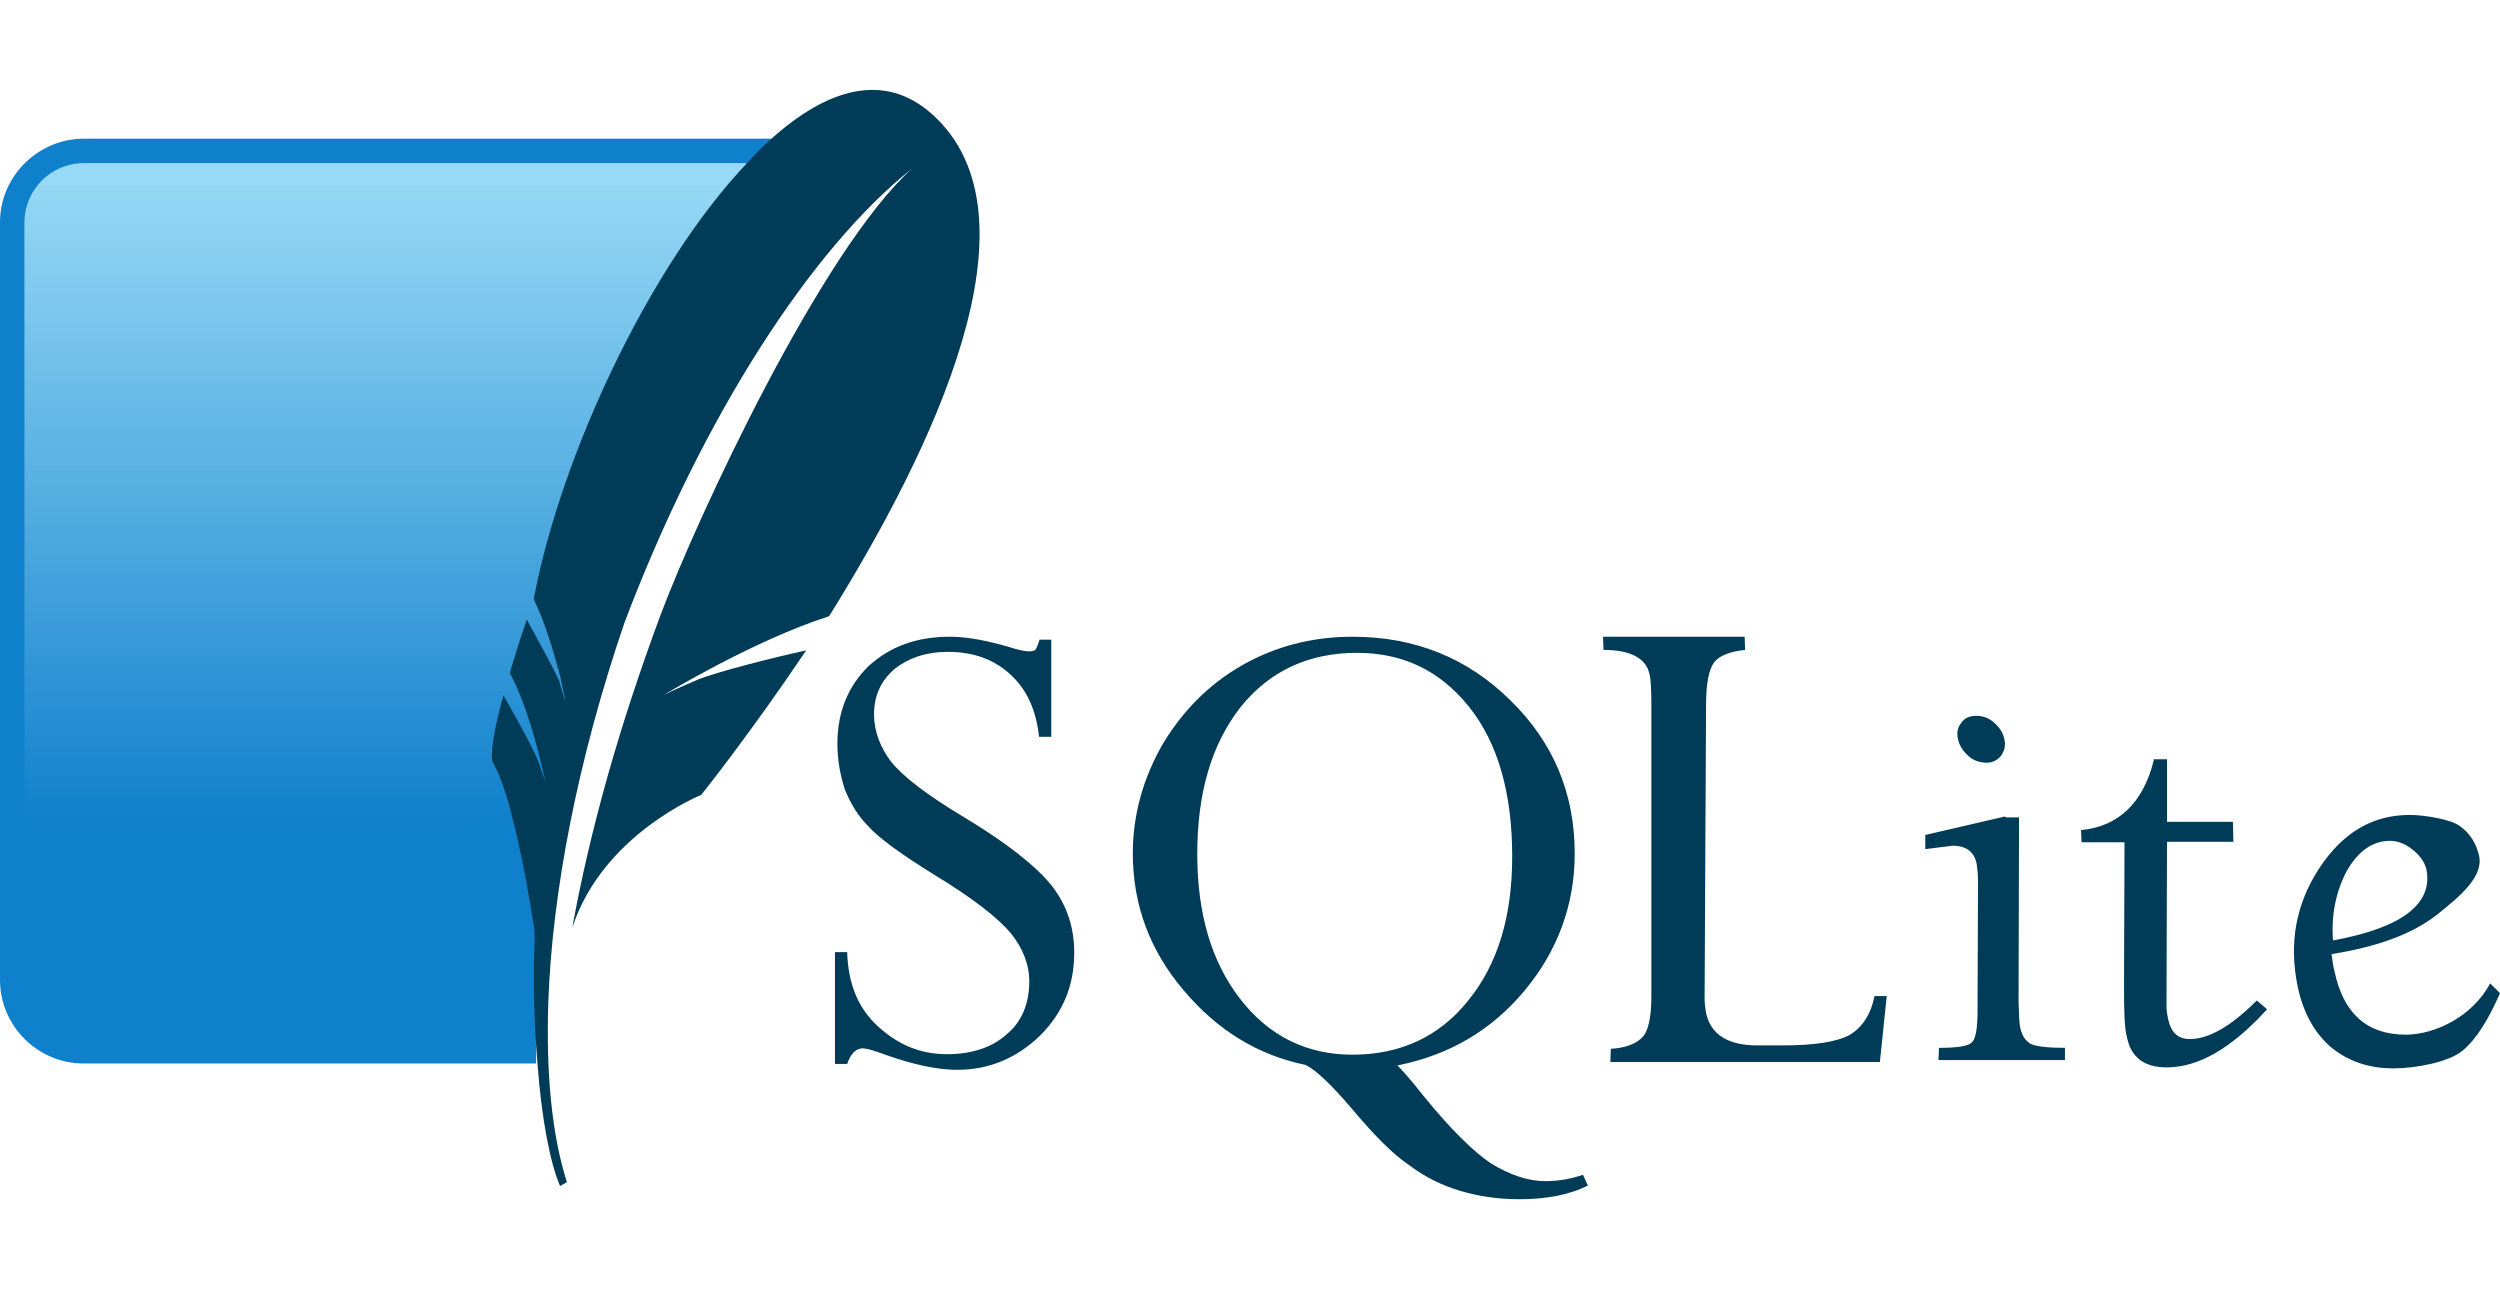
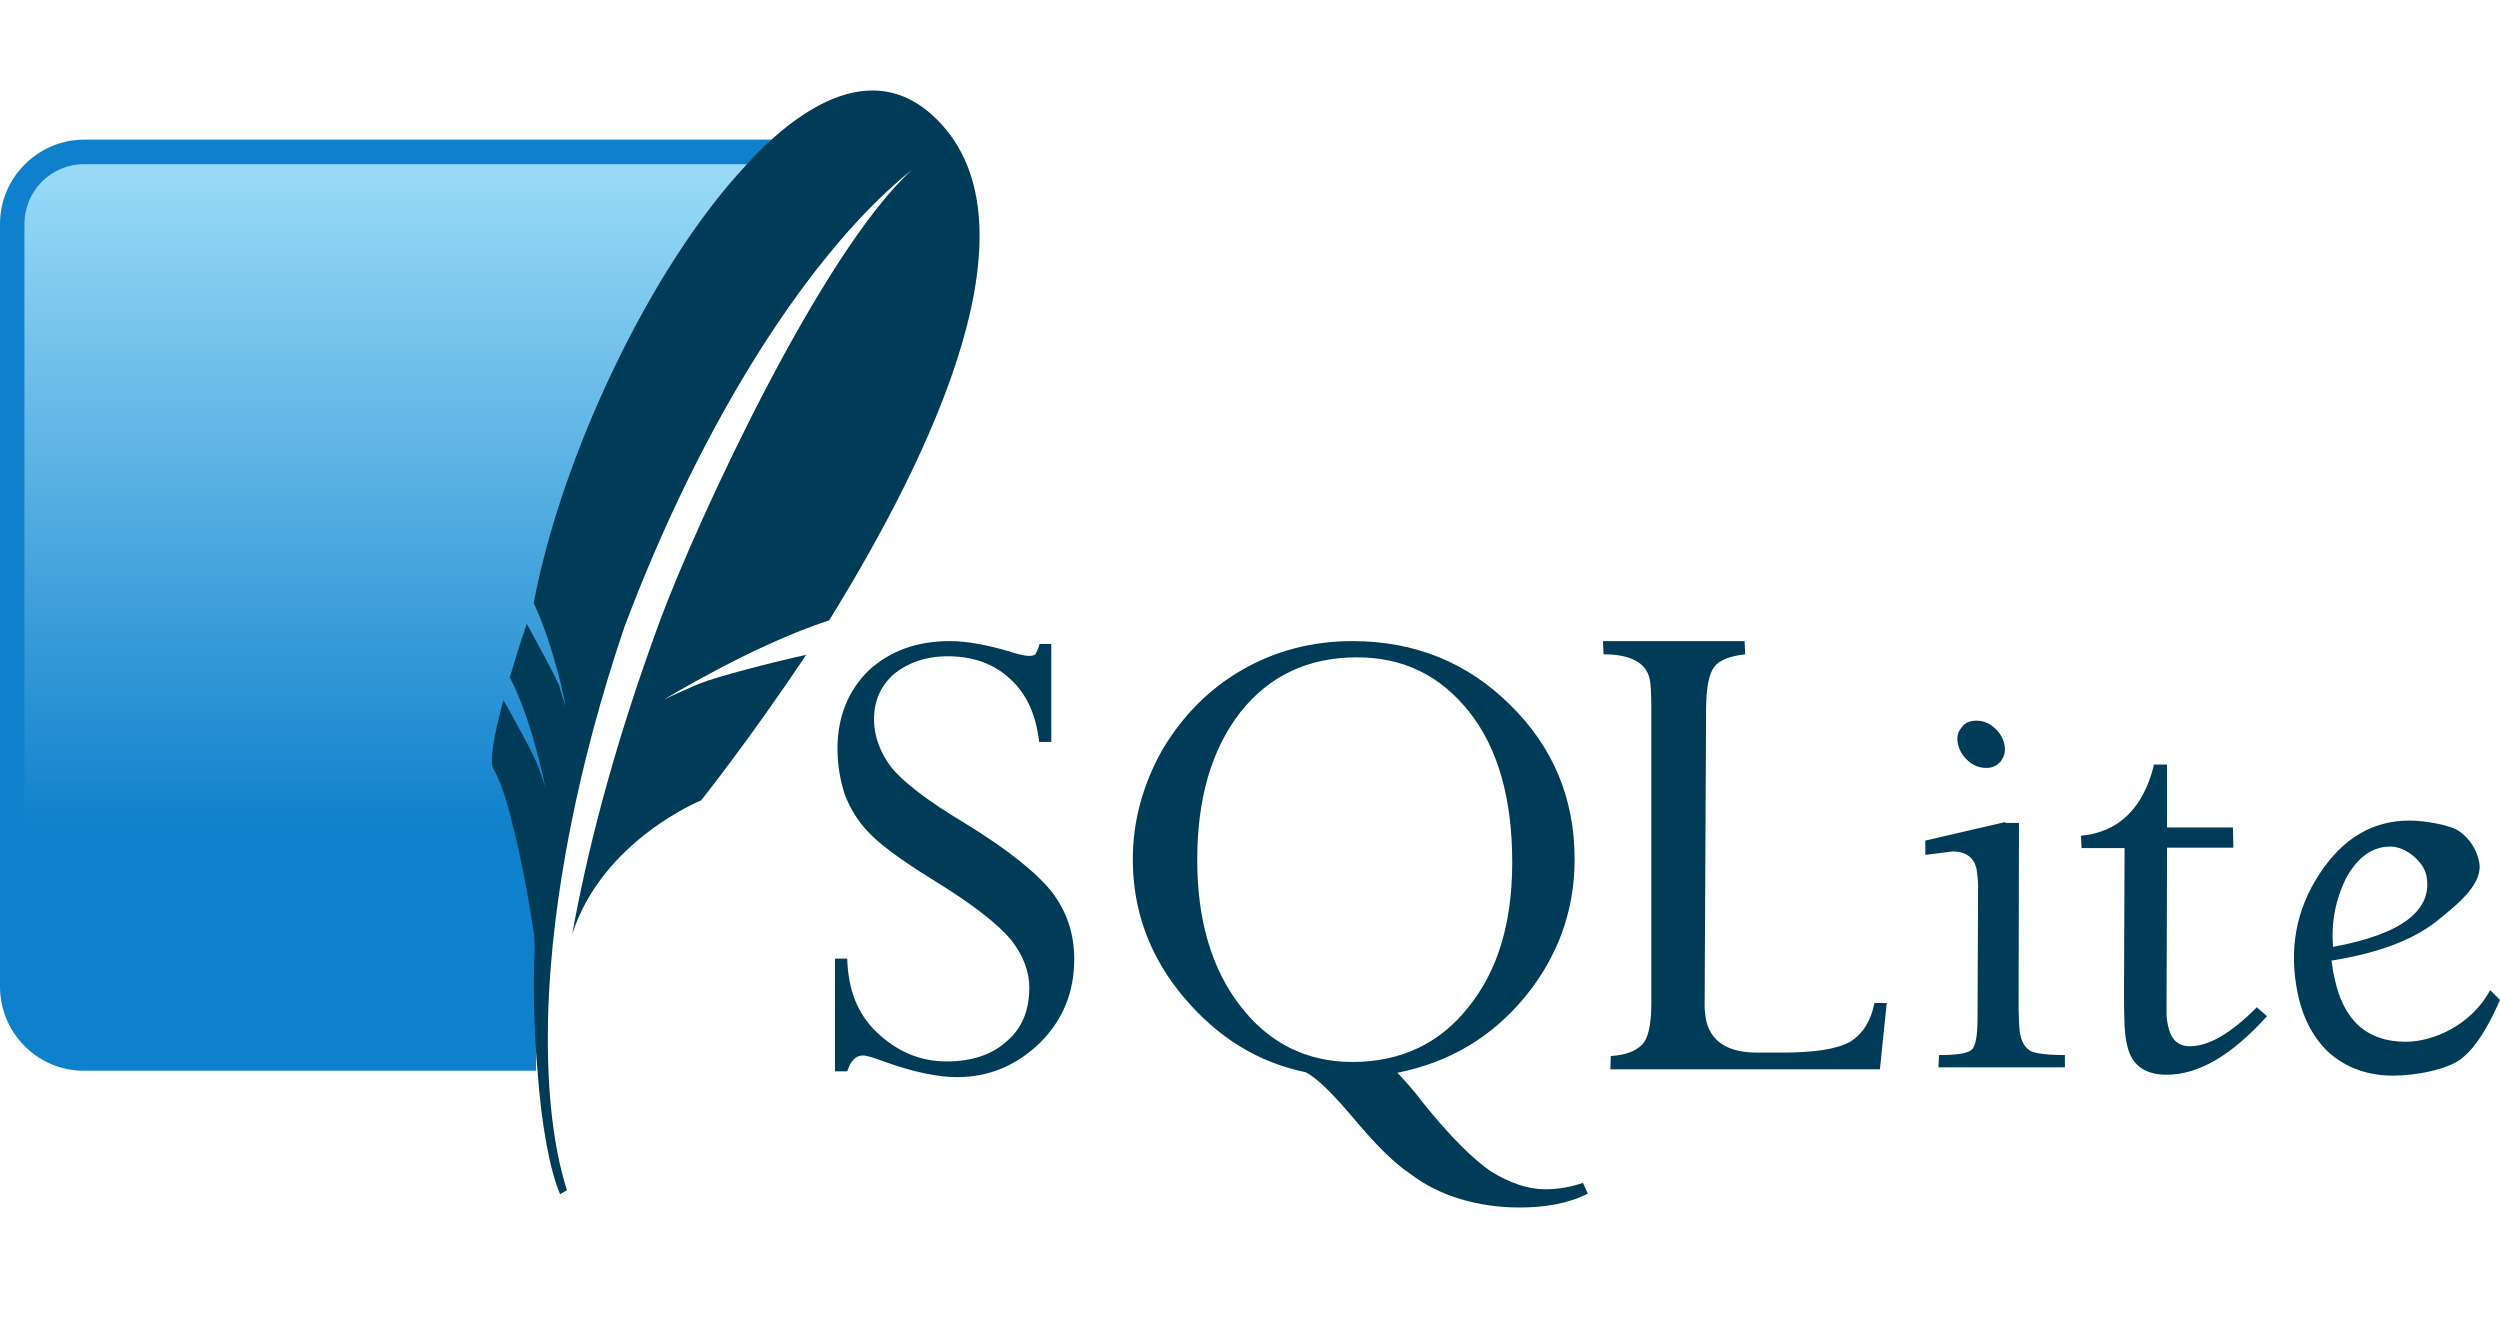
- <svg xmlns="http://www.w3.org/2000/svg" version="1.1" id="Layer_1" x="0px" y="0px" viewBox="0 0 512 268" style="enable-background:new 0 0 512 268;" xml:space="preserve">
-   <style type="text/css">
- 	.st0{fill:#003B57;}
- 	.st1{fill:#0F80CC;}
- 	.st2{fill:url(#XMLID_3_);}
- </style>
-   <g id="XMLID_1_">
-     <path id="XMLID_12_" class="st0" d="M194.6,130.4c-6.9,0-12.3,2-16.7,6c-4.2,4.1-6.4,9.4-6.4,15.9c0,3.4,0.6,6.5,1.5,9.3   c1.1,2.8,2.7,5.5,4.9,7.7c2.2,2.4,6.6,5.6,13.2,9.7c8.1,4.9,13.3,9,15.9,12.1c2.5,3.1,3.8,6.5,3.8,9.8c0,4.6-1.5,8.3-4.6,10.9   c-3.1,2.8-7.3,4.1-12.3,4.1c-5.5,0-10.1-2-14.2-5.8c-4.1-3.8-6-8.8-6.2-15.1h-2.5v22.9h2.5c0.7-2.1,1.8-3.2,3.2-3.2   c0.7,0,2.2,0.4,4.6,1.3c5.9,2.1,10.8,3.1,14.7,3.1c6.6,0,12.2-2.4,17-7c4.8-4.8,7-10.4,7-17c0-5.2-1.5-9.7-4.6-13.7   c-3.1-3.9-9.1-8.7-17.9-14c-7.7-4.6-12.6-8.4-15-11.4c-2.2-2.9-3.5-6.2-3.5-9.7c0-3.8,1.4-6.9,4.2-9.3c2.8-2.2,6.4-3.5,10.9-3.5   c5.2,0,9.4,1.5,12.8,4.6c3.4,3.1,5.3,7.3,5.9,12.8h2.5V131h-2.4c-0.3,1-0.6,1.7-0.8,2s-0.7,0.4-1.4,0.4c-0.8,0-2.2-0.3-4.4-1   C202.4,131.3,198.3,130.4,194.6,130.4z M277,130.4c-8.3,0-15.9,2-22.7,5.9s-12.2,9.4-16.3,16.3c-3.9,6.9-6,14.3-6,22.2   c0,10.5,3.5,19.9,10.4,28c7,8.3,15.3,13.3,25,15.3c2.2,1.1,5.3,4.1,9.5,9c4.6,5.5,8.5,9.4,11.8,11.6c3.2,2.4,6.7,4.1,10.4,5.2   s7.7,1.7,12.1,1.7c5.2,0,10-0.8,14-2.8l-1-2.2c-2.4,0.8-4.9,1.3-7.7,1.3c-3.6,0-7.3-1.3-11.1-3.6c-3.6-2.4-8.3-7-13.9-13.9   c-2.5-3.2-4.4-5.3-5.3-6.2c10.5-2.1,19.2-7.1,26.1-15.4c6.7-8.1,10.2-17.5,10.2-28c0-12.5-4.5-22.9-13.2-31.4   C300.6,134.8,289.8,130.4,277,130.4z M328.3,130.4l0.1,2.7c5.5,0,8.7,1.7,9.4,4.9c0.3,1.1,0.4,3.4,0.4,6.5v59.6   c0,4.5-0.7,7.3-2,8.5s-3.2,2-6.3,2.2l-0.1,2.7H385l1.4-13.5h-2.5c-0.7,3.6-2.4,6.3-5,7.9c-2.7,1.5-7.3,2.2-14,2.2h-5   c-6,0-9.5-2.2-10.5-6.6c-0.1-0.8-0.3-1.8-0.3-2.8l0.3-60.3c0-4.5,0.6-7.4,1.7-8.8s3.4-2.2,6.3-2.5l-0.1-2.7L328.3,130.4   L328.3,130.4z M277.9,133.7c9.4,0,17,3.6,23,11.1c5.9,7.4,8.8,17.7,8.8,30.6c0,12.2-2.9,22-9,29.5c-5.9,7.4-13.9,11.1-23.7,11.1   c-9.4,0-17.1-3.8-23-11.4c-5.9-7.6-8.8-17.5-8.8-29.7c0-12.5,2.9-22.4,8.8-30C259.9,137.5,267.9,133.7,277.9,133.7z M404.8,146.6   c-1.4,0-2.4,0.4-3.1,1.4c-0.8,1-1,2-0.7,3.4c0.3,1.3,1,2.4,2.1,3.4c1.1,1,2.4,1.4,3.8,1.4c1.3,0,2.2-0.6,2.9-1.4   c0.7-1,1-2.1,0.7-3.4c-0.3-1.4-1-2.4-2.1-3.4C407.3,147,406,146.6,404.8,146.6z M441.1,155.7c-2.2,8.8-7.3,13.6-14.9,14.3l0.1,2.5   h8.8l-0.1,29.7c0,5,0.1,8.5,0.6,10.2c0.8,4.1,3.5,6.2,8.1,6.2c6.6,0,13.3-3.9,20.6-11.9l-2.1-1.8c-5.2,5.2-9.8,7.9-13.7,7.9   c-2.5,0-3.9-1.4-4.5-4.2c-0.1-0.7-0.3-1.4-0.3-2.4l0.1-33.8h13.6l-0.1-4.1h-13.5v-12.8h-2.8L441.1,155.7L441.1,155.7z M493.5,166.9   c-7.6,0-13.7,3.6-18.5,10.9c-4.8,7.3-6.3,15.4-4.4,24.4c1.1,5.2,3.4,9.3,6.7,12.2c3.4,2.8,7.6,4.4,12.8,4.4   c4.8,0,11.4-1.3,14.2-3.6s5.3-6.3,7.7-11.8l-2-2c-3.8,7-11.5,10.5-17.3,10.5c-8,0-12.8-4.4-14.6-13c-0.3-1.1-0.4-2.2-0.6-3.5   c9.4-1.5,16.5-4.1,21.5-8c4.8-3.8,9.7-7.9,8.7-12.2c-0.6-2.5-1.8-4.5-3.9-6C502,167.8,496.5,166.9,493.5,166.9z M410.7,167.2   l-16.4,3.8v2.9l5.6-0.7c2.8,0,4.4,1.3,4.9,3.6c0.1,0.8,0.3,2,0.3,3.5l-0.1,26.8c0,3.6-0.4,5.9-1.3,6.5c-0.8,0.7-3.1,1-6.6,1   l-0.1,2.5h25.9v-2.5c-3.6,0-5.9-0.3-7-0.8c-1-0.6-1.7-1.5-2.1-3.1c-0.3-1.1-0.3-3.1-0.4-5.6l0.1-37.7h-2.8L410.7,167.2L410.7,167.2   z M489.5,172.2c1.5,0,3.1,0.6,4.6,1.8s2.4,2.5,2.8,3.9c1.5,7.1-4.8,12.1-19.1,14.7c-0.4-5.2,0.6-10,2.8-14.2   C482.9,174.4,485.8,172.2,489.5,172.2z" />
-     <path id="XMLID_13_" class="st1" d="M158,28.4H17.2C7.8,28.4,0,36.1,0,45.5v155.2c0,9.4,7.7,17.1,17.1,17.1h92.7   C108.9,171.8,124.6,82.2,158,28.4z" />
-     <linearGradient id="XMLID_3_" gradientUnits="userSpaceOnUse" x1="-389.648" y1="-45.869" x2="-388.648" y2="-45.869" gradientTransform="matrix(0 144.1608 -136.5305 0 -6183.544 56208.539)">
-       <stop offset="0" style="stop-color:#97D9F6" />
-       <stop offset="0.92" style="stop-color:#0F80CC" />
-       <stop offset="1" style="stop-color:#0F80CC" />
+ <svg xmlns="http://www.w3.org/2000/svg" width="75" height="px" viewBox="0 0 74 39">
+   <defs>
+     <linearGradient id="a" gradientUnits="userSpaceOnUse" x1="-389.648" y1="-45.869" x2="-388.648" y2="-45.869" gradientTransform="matrix(0 20.97862 -19.73292 0 -893.715 8179.6)">
+       <stop offset="0" style="stop-color:#97d9f6;stop-opacity:1" />
+       <stop offset=".92" style="stop-color:#0f80cc;stop-opacity:1" />
+       <stop offset="1" style="stop-color:#0f80cc;stop-opacity:1" />
    </linearGradient>
-     <path id="XMLID_14_" class="st2" d="M152.9,33.4H17.2C10.4,33.4,5,38.9,5,45.6v143.9c30.7-11.8,76.8-22,108.7-21.5   C120.2,134.4,139,68.8,152.9,33.4z" />
-     <path id="XMLID_15_" class="st0" d="M190.8,23.3c-9.7-8.6-21.3-5.2-32.8,5.1c-1.7,1.5-3.4,3.2-5.1,5.1   c-19.8,20.9-38,59.6-43.6,89.2c2.2,4.5,3.9,10.2,5.1,14.6c0.3,1.1,0.6,2.2,0.7,3.1c0.6,2.1,0.7,3.5,0.7,3.5s-0.1-0.7-0.8-2.8   c-0.1-0.4-0.3-0.8-0.4-1.4c-0.1-0.3-0.1-0.4-0.3-0.7c-1.3-2.9-4.9-9.3-6.4-12.1c-1.4,3.9-2.5,7.6-3.5,10.9   c4.5,8.3,7.3,22.4,7.3,22.4s-0.3-1-1.4-4.1c-1-2.8-6-11.6-7.2-13.7c-2.1,7.6-2.8,12.6-2.1,13.9c1.4,2.4,2.8,6.5,3.9,11.1   c2.7,10.2,4.5,22.9,4.5,22.9s0,0.8,0.1,2.1c-0.4,8.7-0.1,17.5,0.6,25.7c0.8,10.7,2.5,19.9,4.6,24.8l1.4-0.8   c-3.1-9.7-4.3-22.4-3.8-37c0.8-22.4,6-49.5,15.6-77.6c16.1-42.5,38.4-76.7,58.9-93c-18.6,16.8-43.9,71.2-51.5,91.4   c-8.4,22.6-14.4,43.8-18.1,64.1c6.2-19.1,26.4-27.2,26.4-27.2s9.8-12.2,21.5-29.6c-6.9,1.5-18.2,4.4-22,5.9   c-5.6,2.4-7.1,3.2-7.1,3.2s18.2-11.1,33.8-16.1C190.9,92.3,214.3,44.2,190.8,23.3" />
-   </g>
+   </defs>
+   <path style="stroke:none;fill-rule:nonzero;fill:#003b57;fill-opacity:1" d="M28.125 18.977c-.996 0-1.777.289-2.414.87-.606.598-.922 1.372-.922 2.317 0 .492.086.945.215 1.352.16.41.39.8.707 1.12.32.348.953.817 1.91 1.41 1.168.716 1.922 1.313 2.297 1.763.363.453.55.945.55 1.425 0 .672-.218 1.207-.667 1.586-.446.41-1.055.598-1.778.598-.793 0-1.457-.29-2.05-.844-.594-.554-.868-1.281-.895-2.199h-.363v3.336h.363c.098-.309.258-.469.461-.469.102 0 .316.059.664.192.852.304 1.563.449 2.125.449.953 0 1.762-.348 2.457-1.016.695-.699 1.012-1.515 1.012-2.476 0-.758-.219-1.41-.664-1.993-.45-.566-1.317-1.265-2.586-2.039-1.113-.668-1.824-1.222-2.172-1.656-.316-.422-.504-.902-.504-1.414 0-.55.203-1.004.606-1.352.406-.32.925-.511 1.578-.511.75 0 1.36.219 1.847.672.493.449.766 1.062.856 1.863h.36v-2.898h-.348a1.41 1.41 0 0 1-.114.292c-.031.043-.101.06-.203.06-.117 0-.32-.048-.637-.15-.562-.16-1.156-.288-1.691-.288Zm11.91 0c-1.2 0-2.297.289-3.281.859-.98.566-1.762 1.367-2.356 2.371-.562 1.004-.867 2.082-.867 3.23 0 1.528.508 2.895 1.504 4.075 1.012 1.207 2.211 1.937 3.613 2.226.317.16.766.598 1.372 1.309.667.8 1.23 1.371 1.707 1.687.46.352.968.598 1.503.758.536.16 1.114.25 1.747.25.753 0 1.445-.117 2.023-.41l-.145-.32a3.395 3.395 0 0 1-1.113.191c-.52 0-1.054-.191-1.601-.523-.52-.352-1.2-1.02-2.008-2.024a10.285 10.285 0 0 0-.77-.902c1.52-.305 2.778-1.035 3.774-2.242.968-1.18 1.472-2.547 1.472-4.075 0-1.82-.648-3.332-1.906-4.57-1.258-1.25-2.816-1.89-4.668-1.89Zm7.414 0 .016.39c.793 0 1.258.25 1.36.715.042.16.054.496.054.945V29.7c0 .656-.098 1.063-.29 1.238-.187.176-.46.293-.91.32l-.011.395h7.977l.203-1.965h-.364c-.101.524-.343.915-.722 1.149-.39.219-1.055.32-2.024.32h-.722c-.868 0-1.371-.32-1.516-.96-.016-.118-.043-.262-.043-.407l.043-8.777c0-.653.086-1.075.246-1.278.156-.207.488-.32.91-.367l-.015-.39Zm-7.285.48c1.36 0 2.457.523 3.324 1.613.856 1.078 1.274 2.578 1.274 4.453 0 1.778-.418 3.204-1.301 4.293-.852 1.079-2.008 1.618-3.426 1.618-1.36 0-2.472-.555-3.324-1.66-.852-1.106-1.273-2.547-1.273-4.32 0-1.821.421-3.263 1.273-4.368.852-1.078 2.008-1.629 3.453-1.629Zm18.344 1.875c-.203 0-.348.059-.45.207-.117.145-.144.29-.101.492a.931.931 0 0 0 .305.496.782.782 0 0 0 .547.203c.187 0 .32-.085.421-.203a.593.593 0 0 0 .098-.496.874.874 0 0 0-.3-.492.757.757 0 0 0-.52-.207Zm5.246 1.324c-.32 1.282-1.055 1.98-2.156 2.082l.015.364h1.274l-.016 4.324c0 .726.016 1.234.086 1.484.117.594.508.902 1.172.902.953 0 1.922-.57 2.976-1.734l-.304-.262c-.75.758-1.414 1.153-1.977 1.153-.363 0-.566-.207-.652-.614-.016-.101-.043-.203-.043-.347l.016-4.918h1.964l-.015-.598h-1.95V22.63h-.406Zm7.574 1.633c-1.101 0-1.98.523-2.676 1.586-.695 1.063-.91 2.238-.636 3.55.16.755.492 1.352.968 1.774.493.41 1.098.64 1.852.64.691 0 1.648-.187 2.05-.523.407-.336.766-.918 1.114-1.718l-.29-.29c-.55 1.02-1.663 1.528-2.5 1.528-1.155 0-1.85-.64-2.108-1.89-.043-.16-.059-.321-.09-.512 1.36-.22 2.386-.594 3.11-1.164.694-.551 1.401-1.149 1.257-1.774a1.442 1.442 0 0 0-.563-.875c-.261-.203-1.058-.332-1.488-.332Zm-11.969.043-2.37.55v.423l.808-.102c.406 0 .637.192.71.524.013.117.044.293.044.511l-.016 3.899c0 .523-.058.86-.187.945-.118.102-.45.148-.953.148l-.016.364h3.742v-.364c-.52 0-.851-.046-1.012-.117-.144-.09-.246-.218-.3-.453-.047-.16-.047-.45-.059-.812l.012-5.489h-.403Zm11.391.727c.215 0 .445.086.664.261.215.176.344.364.402.567.22 1.035-.691 1.761-2.757 2.14a3.805 3.805 0 0 1 .402-2.066c.332-.582.754-.902 1.289-.902Zm0 0" />
+   <path style="stroke:none;fill-rule:nonzero;fill:#0f80cc;fill-opacity:1" d="M22.836 4.133H2.484A2.502 2.502 0 0 0 0 6.62v22.586c0 1.367 1.113 2.488 2.473 2.488H15.87C15.738 25 18.008 11.961 22.836 4.133Zm0 0" />
+   <path style="stroke:none;fill-rule:nonzero;fill:url(#a)" d="M22.098 4.86H2.484c-.98 0-1.761.8-1.761 1.777v20.941c4.437-1.719 11.101-3.203 15.71-3.129.938-4.89 3.657-14.437 5.665-19.59Zm0 0" />
+   <path style="stroke:none;fill-rule:nonzero;fill:#003b57;fill-opacity:1" d="M27.578 3.39c-1.402-1.25-3.078-.757-4.742.743a8.84 8.84 0 0 0-.738.742c-2.86 3.043-5.493 8.672-6.301 12.98.32.657.562 1.485.738 2.125.043.16.086.32.102.45.086.308.101.511.101.511s-.015-.101-.117-.406c-.016-.058-.043-.117-.058-.207-.012-.043-.012-.058-.043-.101-.188-.422-.707-1.352-.926-1.762-.203.57-.36 1.11-.504 1.59.648 1.207 1.055 3.258 1.055 3.258s-.043-.145-.204-.598c-.144-.406-.867-1.688-1.039-1.992-.304 1.105-.406 1.832-.304 2.023.203.348.406.945.562 1.613.39 1.485.652 3.332.652 3.332s0 .118.016.309a28.827 28.827 0 0 0 .086 3.738c.113 1.559.36 2.895.664 3.61l.203-.118c-.449-1.41-.62-3.257-.55-5.382.117-3.262.867-7.203 2.253-11.293C20.812 12.37 24.035 7.39 27 5.02c-2.691 2.445-6.348 10.363-7.445 13.3-1.215 3.29-2.082 6.375-2.617 9.328.898-2.777 3.816-3.957 3.816-3.957s1.418-1.777 3.11-4.308c-1 .219-2.634.64-3.18.86-.809.347-1.028.464-1.028.464s2.63-1.613 4.887-2.344c3.047-4.93 6.43-11.93 3.035-14.972" />
</svg>
